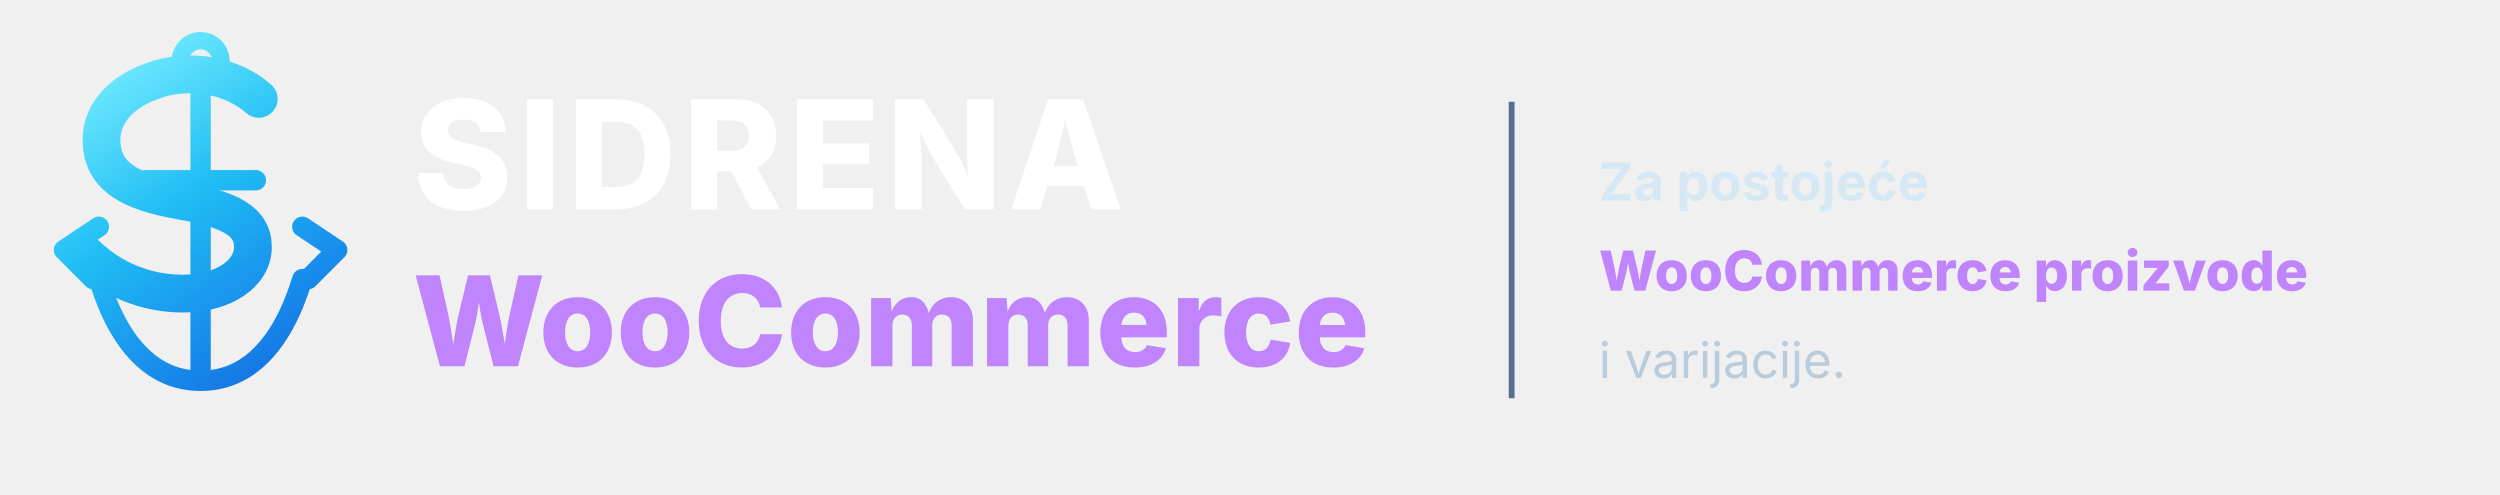
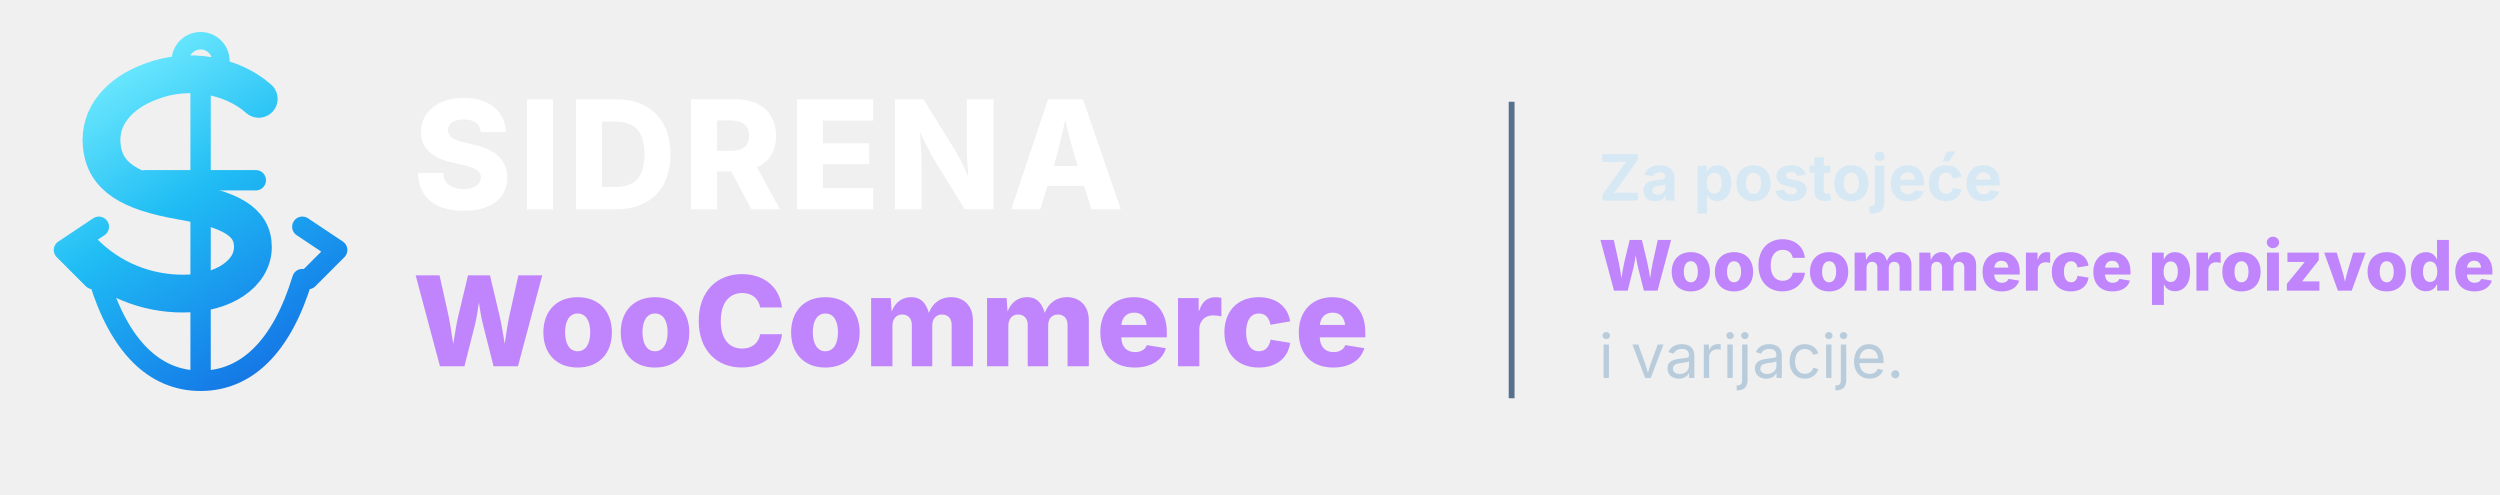
<svg xmlns="http://www.w3.org/2000/svg" viewBox="0 0 860 170" role="img" aria-labelledby="t d">
  <defs>
    <linearGradient id="m" x1="28" y1="12" x2="112" y2="140" gradientUnits="userSpaceOnUse">
      <stop stop-color="#78efff" />
      <stop offset=".38" stop-color="#20bdf4" />
      <stop offset=".72" stop-color="#1685ea" />
      <stop offset="1" stop-color="#1557d6" />
    </linearGradient>
  </defs>
  <g transform="translate(7 5)">
    <path d="M82 29c-9-8-24-11-37-6-11 4-18 12-17 22 1 11 10 16 27 19 17 3 25 7 25 16 0 9-10 16-24 16-13 0-25-5-34-14" fill="none" stroke="url(#m)" stroke-width="13" stroke-linecap="round" />
    <circle cx="62" cy="16" r="7" fill="none" stroke="url(#m)" stroke-width="6" />
    <path d="M62 23v83M43 57h38M27 73l-12 8 10 10M97 73l12 8-10 10M27 91c7 23 19 35 35 35s28-12 35-35M62 106v19" fill="none" stroke="url(#m)" stroke-width="7" stroke-linecap="round" stroke-linejoin="round" />
  </g>
  <text x="142" y="72" fill="#fff" font-family="Inter,Segoe UI,Arial,sans-serif" font-size="52" font-weight="800" letter-spacing="2">SIDRENA</text>
  <text x="142" y="126" fill="#c084fc" font-family="Inter,Segoe UI,Arial,sans-serif" font-size="43" font-weight="800">WooCommerce</text>
  <line x1="520" y1="35" x2="520" y2="137" stroke="#55718e" stroke-width="2" />
-   <text x="550" y="69" fill="#d7e8f5" font-family="Inter,Segoe UI,Arial,sans-serif" font-size="18" font-weight="700">Za postojeće</text>
-   <text x="550" y="100" fill="#c084fc" font-family="Inter,Segoe UI,Arial,sans-serif" font-size="19" font-weight="800">WooCommerce proizvode</text>
-   <text x="550" y="130" fill="#b8ccdc" font-family="Inter,Segoe UI,Arial,sans-serif" font-size="17">i varijacije.</text>
+   <text x="550" y="69" fill="#d7e8f5" font-family="Inter,Segoe UI,Arial,sans-serif" font-size="22" font-weight="700">Za postojeće</text>
+   <text x="550" y="100" fill="#c084fc" font-family="Inter,Segoe UI,Arial,sans-serif" font-size="24" font-weight="800">WooCommerce proizvode</text>
+   <text x="550" y="130" fill="#b8ccdc" font-family="Inter,Segoe UI,Arial,sans-serif" font-size="21">i varijacije.</text>
</svg>
